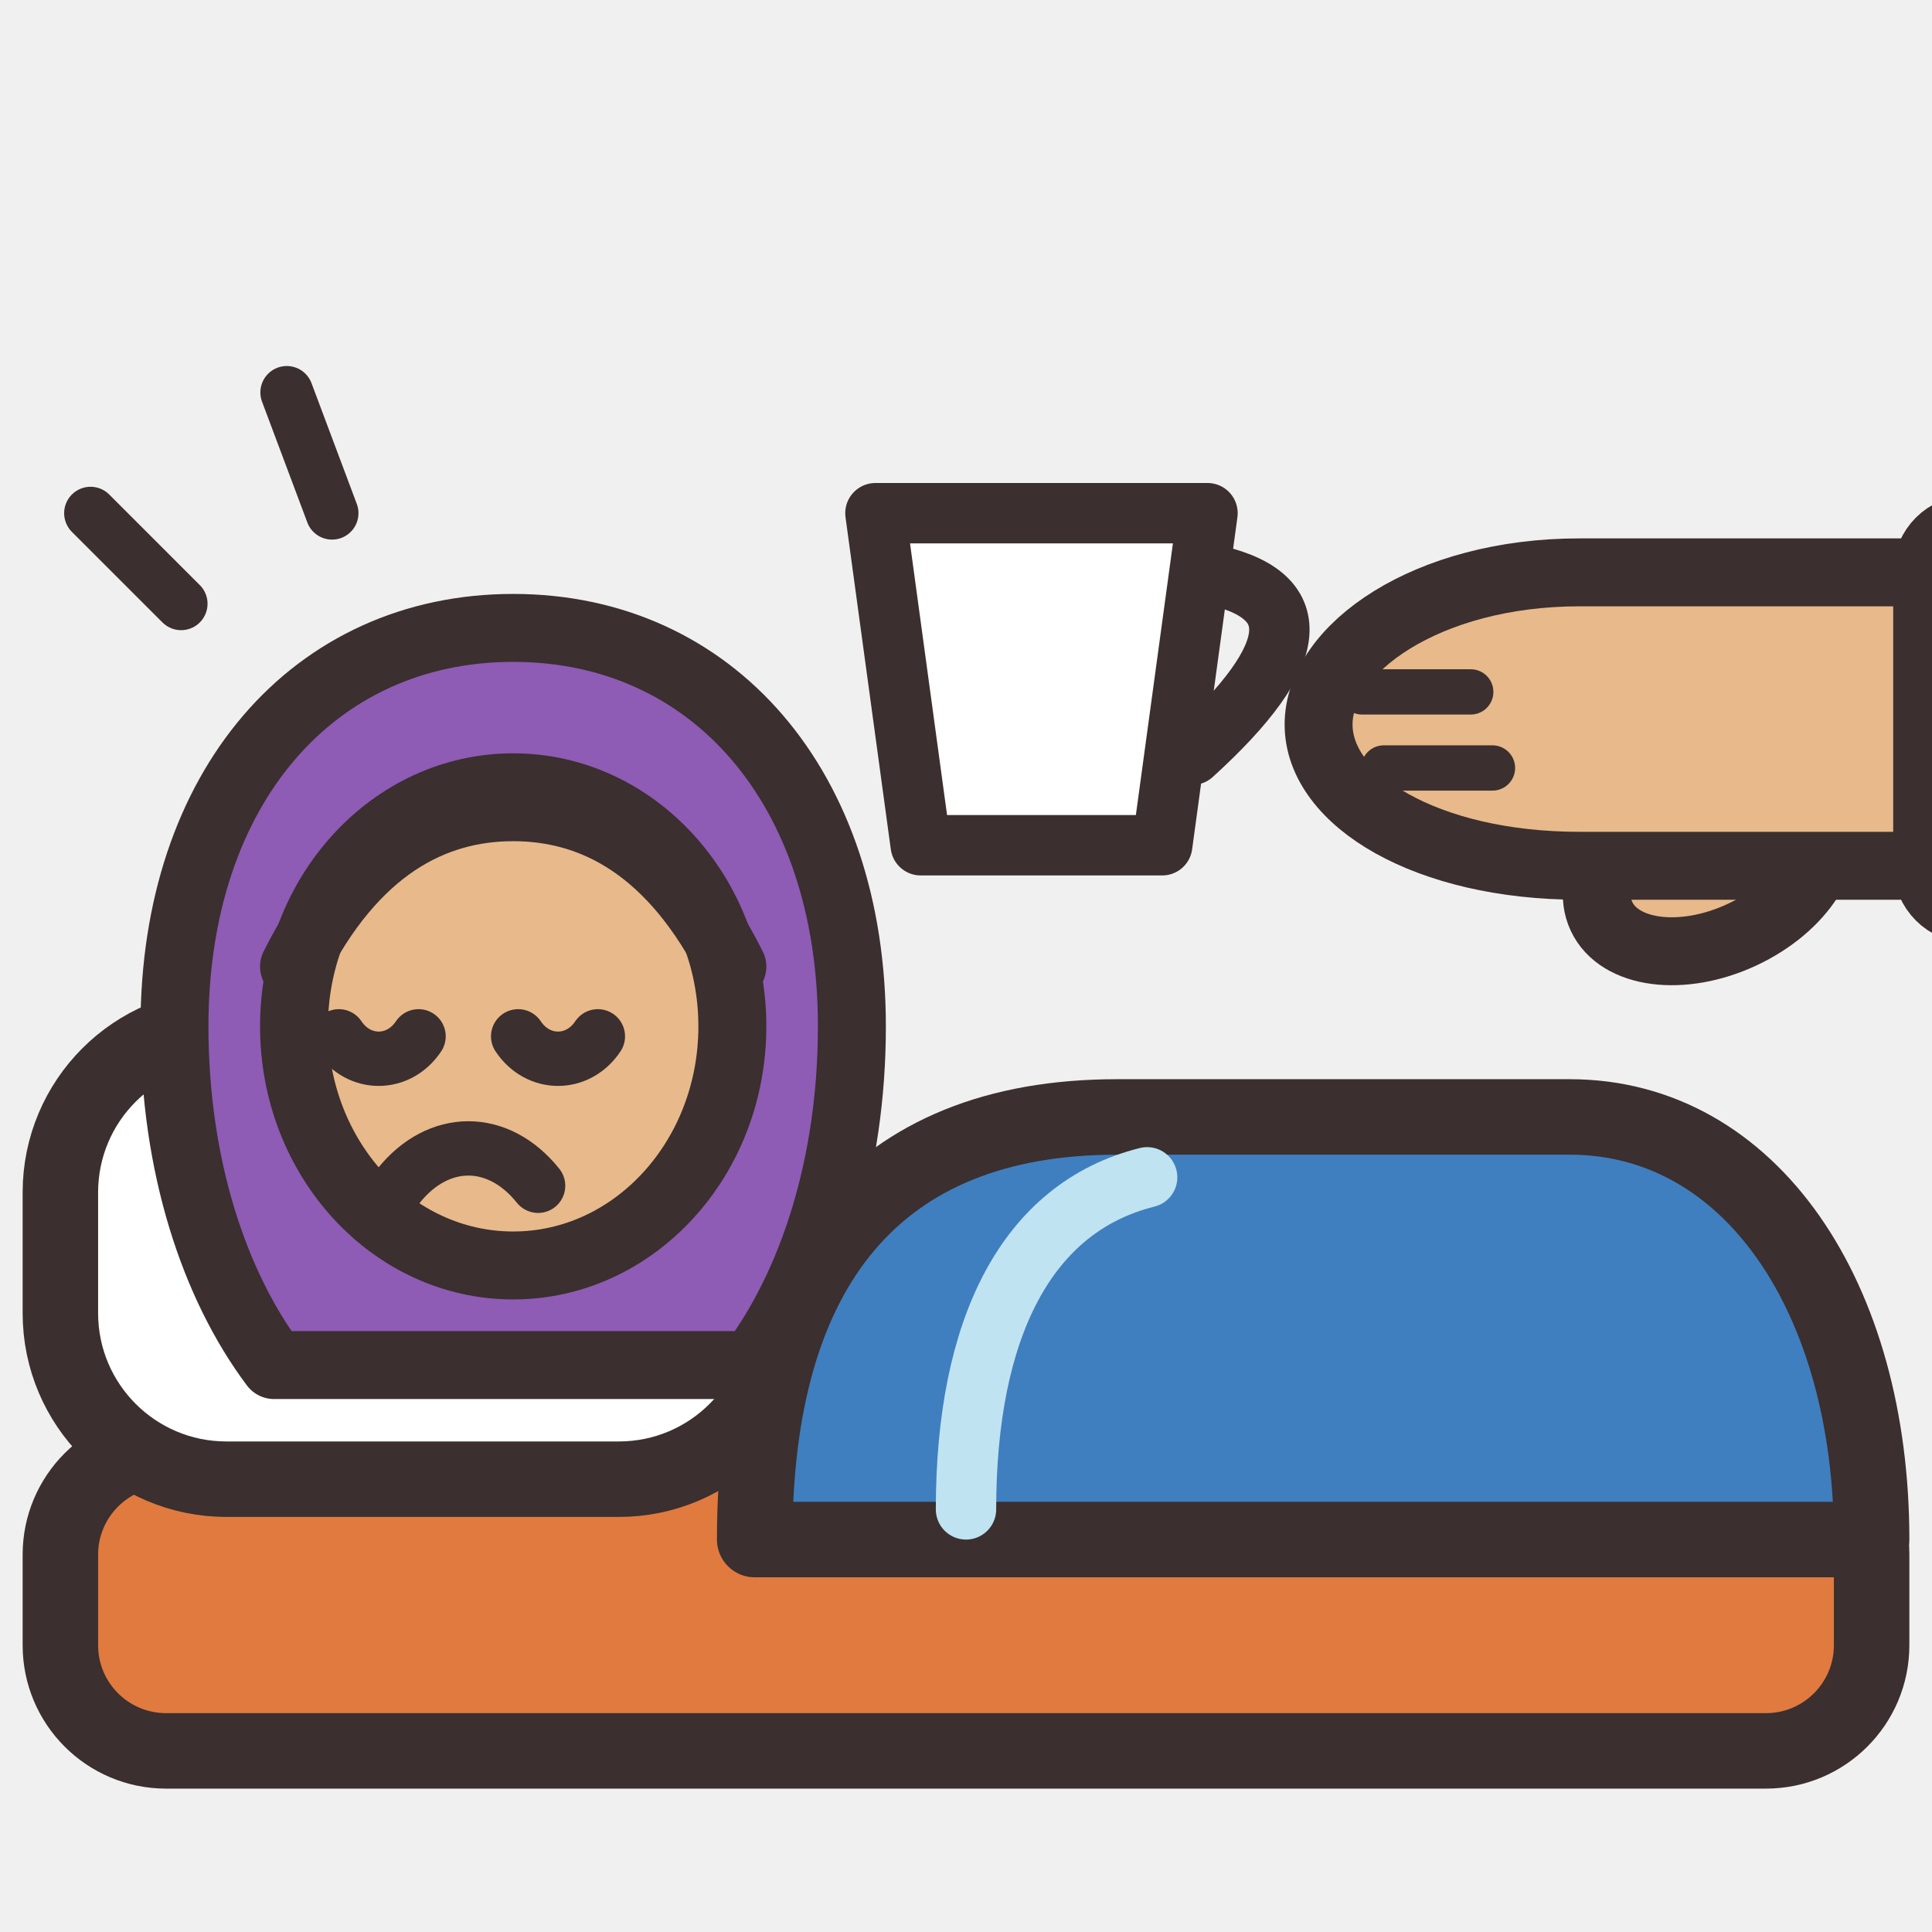
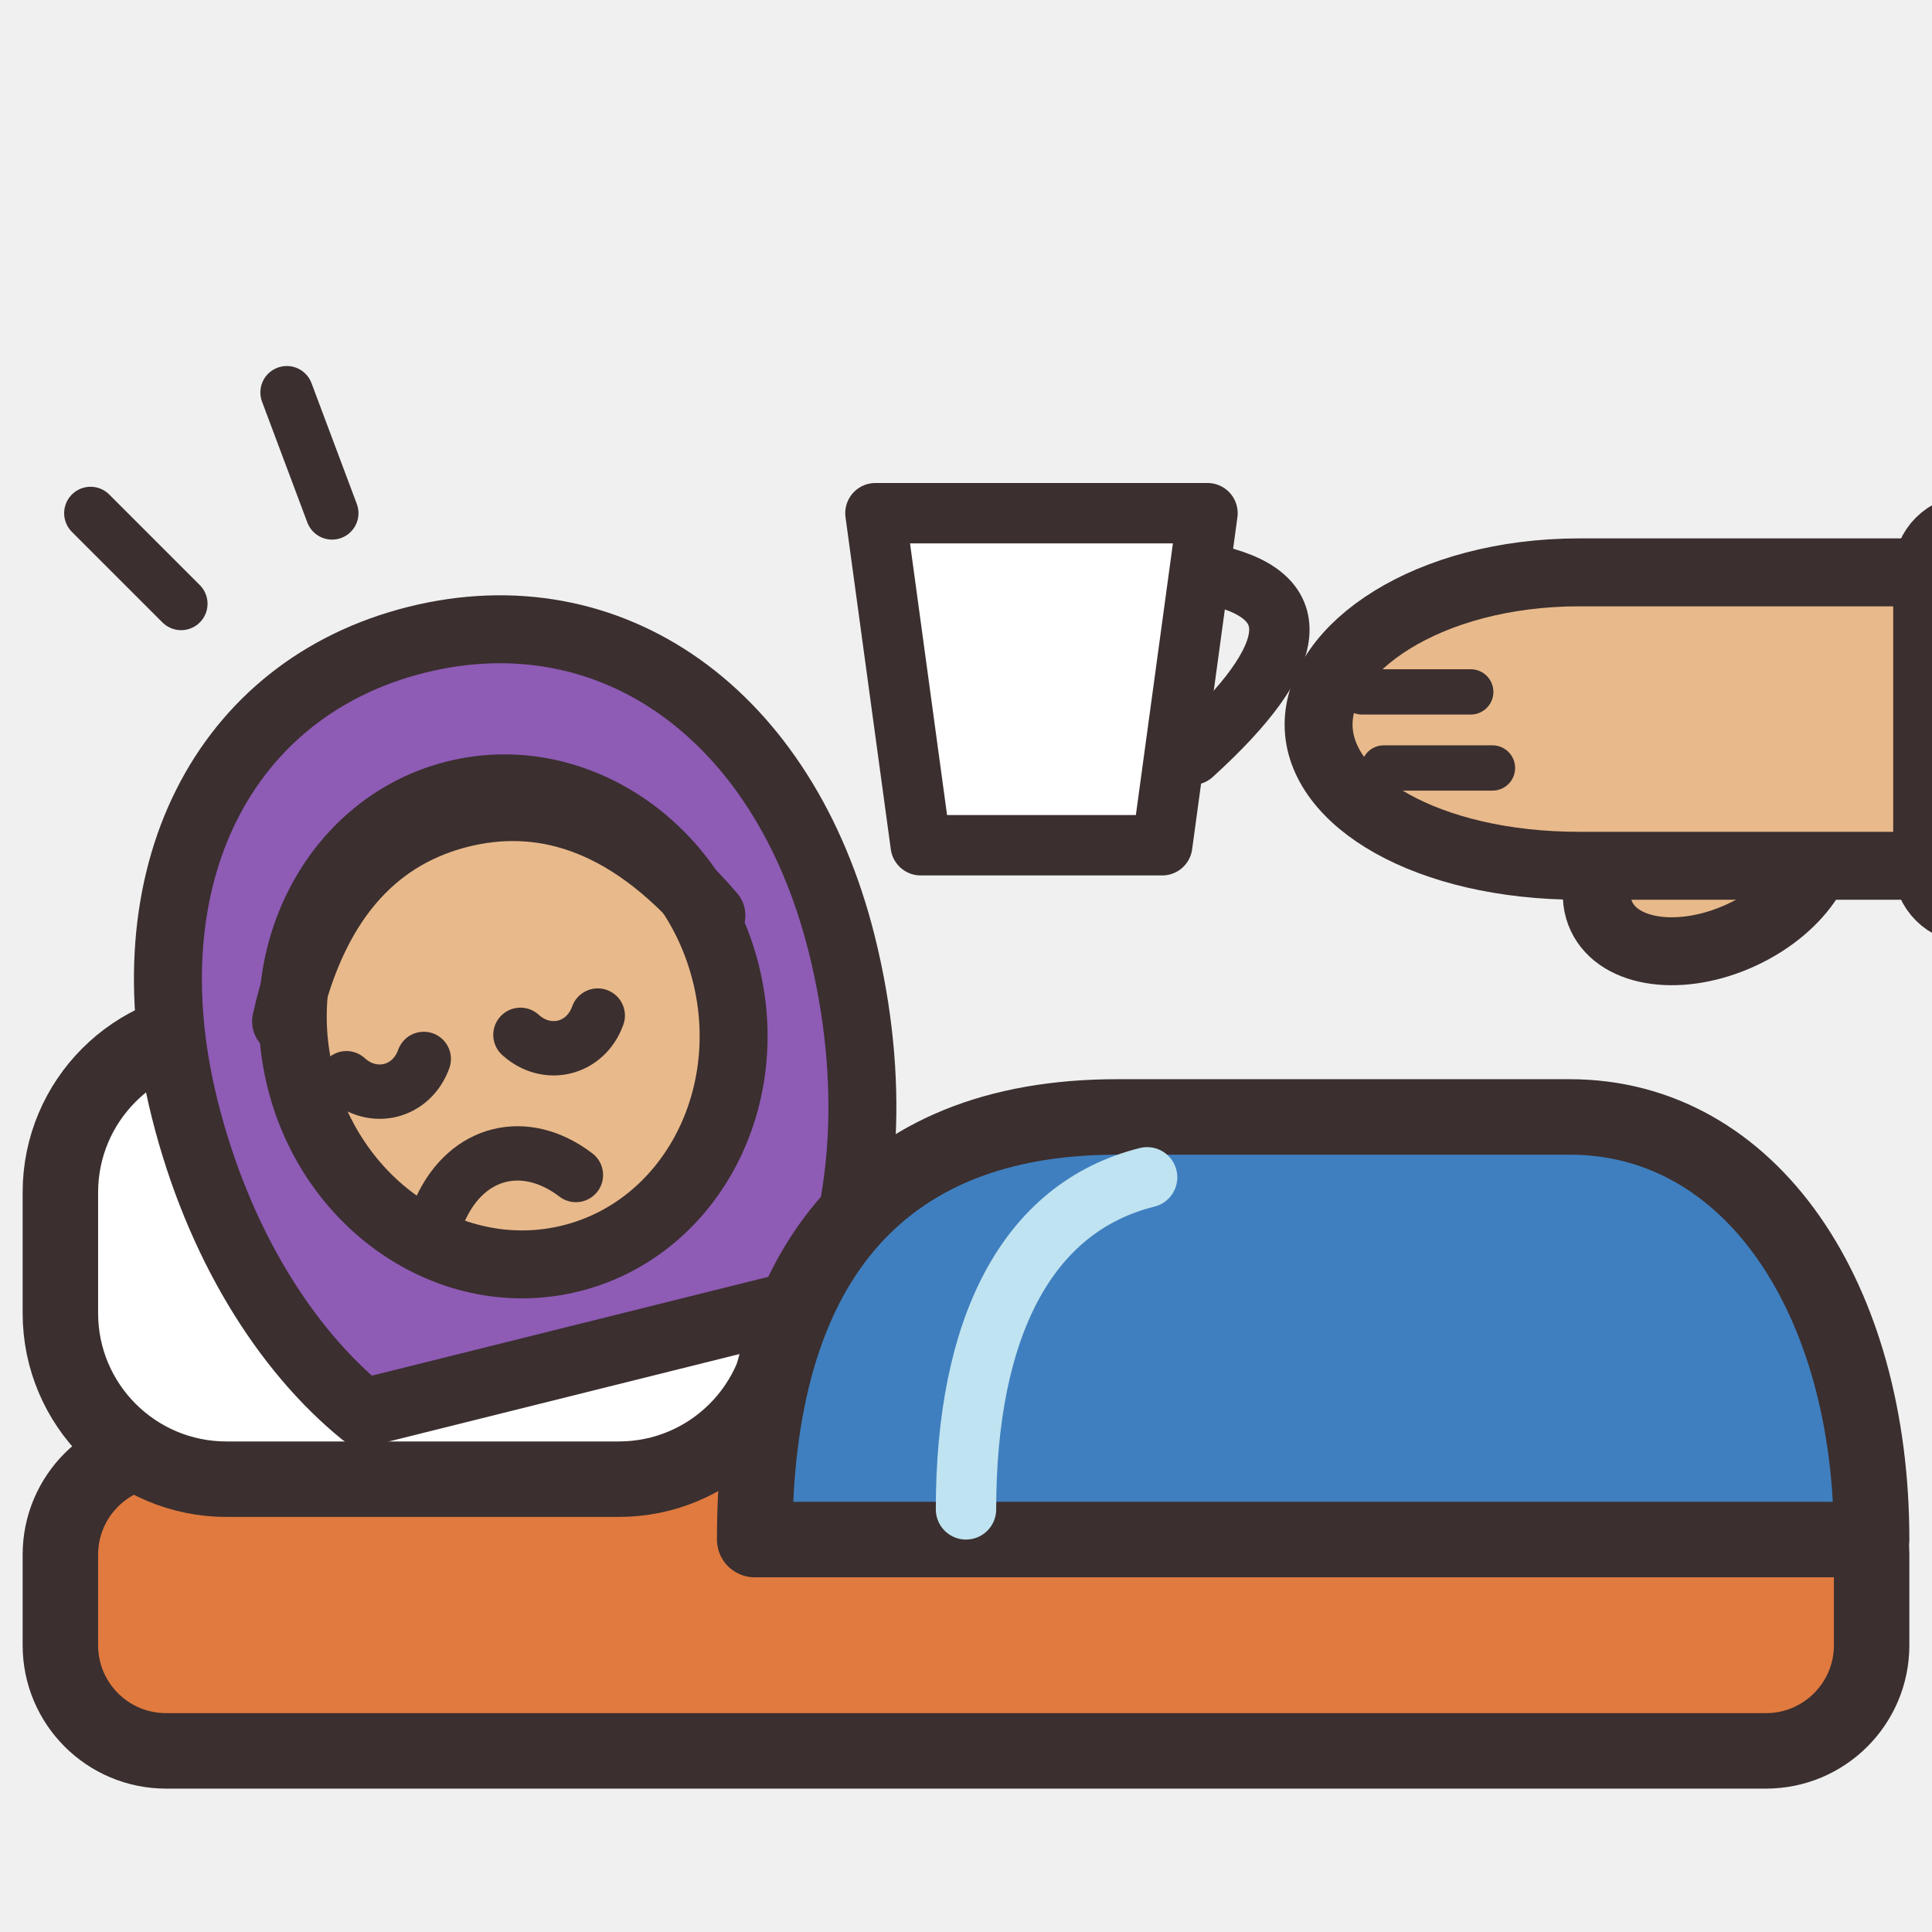
<svg xmlns="http://www.w3.org/2000/svg" viewBox="0 0 128 128">
  <g stroke="#3b2f2f" stroke-width="5" stroke-linejoin="round" stroke-linecap="round">
    <rect x="4" y="96" width="120" height="20" rx="7" fill="#e07a3f" />
    <rect x="4" y="68" width="48" height="30" rx="11" fill="#ffffff" />
  </g>
-   <g transform="translate(34 68) rotate(0) scale(0.660) translate(-64 -60)" stroke="#3b2f2f" stroke-width="6.82" stroke-linejoin="round" stroke-linecap="round">
+   <g transform="translate(34 68) rotate(-14) scale(0.660) translate(-64 -60)" stroke="#3b2f2f" stroke-width="6.82" stroke-linejoin="round" stroke-linecap="round">
    <path d="M30 60c0-24 14-40 34-40s34 16 34 40c0 14-4 26-10 34H40c-6-8-10-20-10-34z" fill="#8e5bb5" />
    <ellipse cx="64" cy="60" rx="22" ry="24" fill="#e8b98a" />
    <path d="M42 54c6-12 14-16 22-16s16 4 22 16" fill="none" />
    <path d="M46.5 61c2 3 6 3 8 0M64.5 61c2 3 6 3 8 0" fill="none" stroke-width="5.455" />
    <path d="M52.5 76c4 -5 10 -5 14 0" fill="none" stroke-width="5.455" />
  </g>
  <g stroke="#3b2f2f" stroke-width="5" stroke-linejoin="round" stroke-linecap="round">
    <path d="M50 102c0-18 8-28 24-28h30c12 0 20 12 20 28z" fill="#3f7fbf" />
    <path d="M64 100c0-12 4-20 12-22" fill="none" stroke="#bfe3f0" stroke-width="4" />
  </g>
  <g transform="translate(96 48) rotate(180) scale(0.72) translate(-40 0)" stroke="#3b2f2f" stroke-width="6.25" stroke-linejoin="round" stroke-linecap="round">
    <ellipse cx="16" cy="-13" rx="11" ry="7" fill="#e8b98a" transform="rotate(-25 16 -13)" />
    <path d="M-6 -13h34c14 0 24 6 24 13s-10 14-24 14h-34z" fill="#e8b98a" />
    <path d="M36 -4h10M38 3h10" fill="none" stroke-width="4.167" />
    <rect x="-44" y="-17" width="40" height="35" rx="4" fill="#8e5bb5" />
  </g>
  <g stroke="#3b2f2f" stroke-width="4" stroke-linejoin="round" stroke-linecap="round">
    <path d="M58 34h22l-3 22h-16z" fill="#ffffff" />
    <path d="M80 38q10 2 -1 12" fill="none" stroke-width="4" />
  </g>
  <g stroke="#3b2f2f" stroke-width="5" stroke-linejoin="round" stroke-linecap="round">
    <path d="M12 40l-6 -6M22 34l-3 -8" fill="none" stroke-width="3.5" />
  </g>
</svg>
